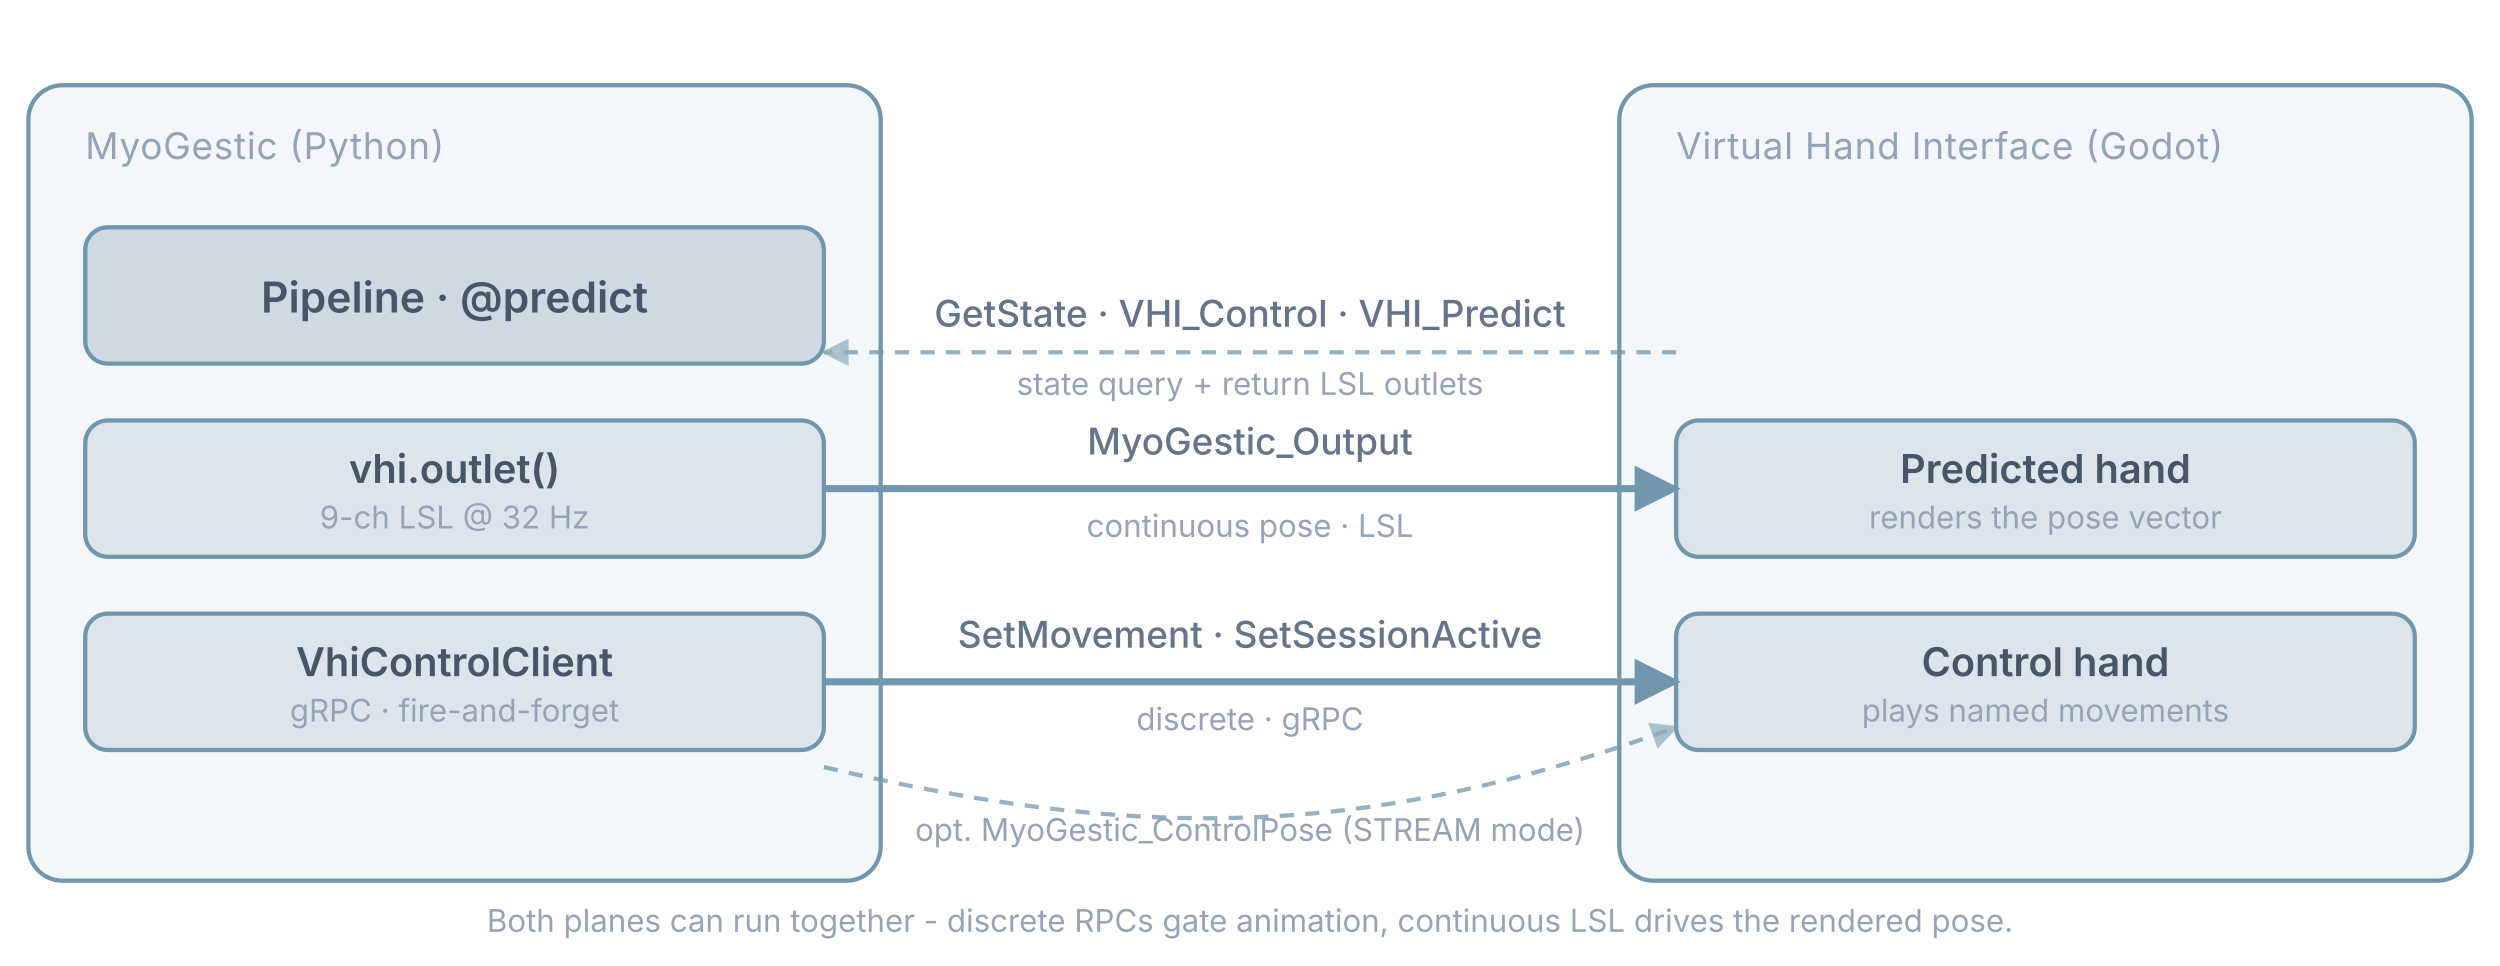
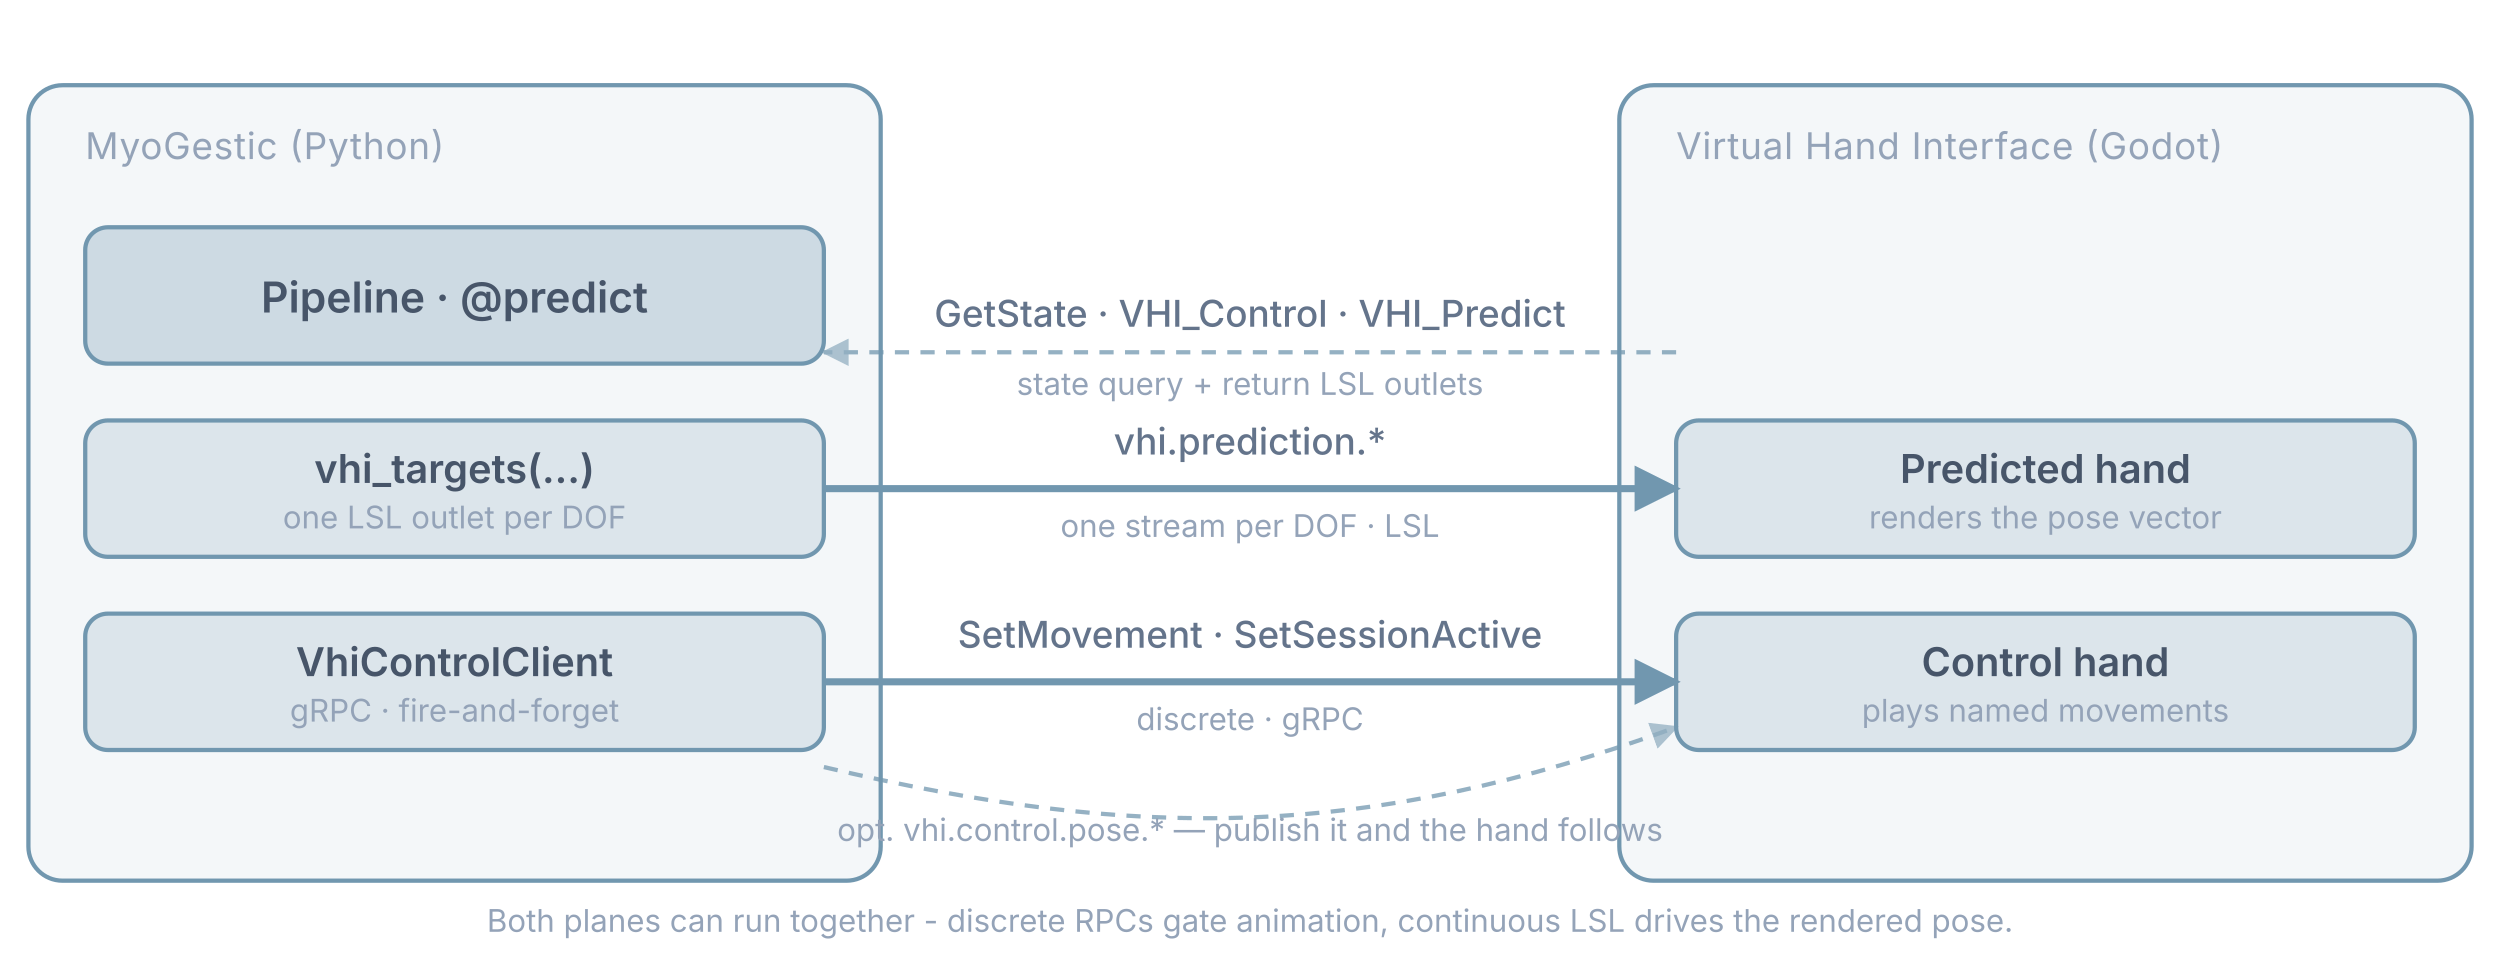
<svg xmlns="http://www.w3.org/2000/svg" viewBox="0 0 880 340" role="img" aria-labelledby="mg-vhi-title mg-vhi-desc" preserveAspectRatio="xMidYMid meet">
  <defs>
    <style>
      .text-strong { fill: #475569; font-weight: 600; }
      .text-body   { fill: #64748b; font-weight: 500; }
      .text-faint  { fill: #94a3b8; font-weight: 400; }
      @media (prefers-color-scheme: dark) {
        .text-strong { fill: #e2e8f0; }
        .text-body   { fill: #cbd5e1; }
        .text-faint  { fill: #94a3b8; }
      }
      .lane      { fill: rgba(113,151,175,0.08); stroke: #7197AF; stroke-width: 1.5; }
      .node      { fill: rgba(113,151,175,0.18); stroke: #7197AF; stroke-width: 1.5; }
      .accent    { fill: rgba(113,151,175,0.30); stroke: #7197AF; stroke-width: 1.5; }
      .edge        { stroke: #7197AF; stroke-width: 2.5; fill: none; }
      .edge-thin   { stroke: #7197AF; stroke-width: 2; fill: none; opacity: 0.85; }
      .edge-dash   { stroke: #7197AF; stroke-width: 1.5; fill: none; stroke-dasharray: 5 4; opacity: 0.75; }
      text { font-family: Inter, -apple-system, BlinkMacSystemFont, "Segoe UI", Roboto, sans-serif; }
    </style>
    <marker id="mgv-arrow" viewBox="0 0 10 10" refX="9" refY="5" markerWidth="6.5" markerHeight="6.5" orient="auto">
      <path d="M0 0 L10 5 L0 10 z" fill="#7197AF" />
    </marker>
    <marker id="mgv-arrow-faint" viewBox="0 0 10 10" refX="9" refY="5" markerWidth="6.5" markerHeight="6.5" orient="auto">
      <path d="M0 0 L10 5 L0 10 z" fill="#7197AF" opacity="0.75" />
    </marker>
  </defs>
  <rect class="lane" x="10" y="30" width="300" height="280" rx="12" />
  <text class="text-faint" x="30" y="56" font-size="13" letter-spacing="0.02em">MyoGestic (Python)</text>
  <rect class="accent" x="30" y="80" width="260" height="48" rx="8" />
  <text class="text-strong" x="160" y="110" font-size="15" text-anchor="middle">Pipeline · @predict</text>
  <rect class="node" x="30" y="148" width="260" height="48" rx="8" />
-   <text class="text-strong" x="160" y="170" font-size="14" text-anchor="middle">vhi.outlet()</text>
-   <text class="text-faint" x="160" y="186" font-size="11" text-anchor="middle">9-ch LSL @ 32 Hz</text>
+   <text class="text-strong" x="160" y="170" font-size="14" text-anchor="middle">vhi_targets(...)</text>
+   <text class="text-faint" x="160" y="186" font-size="11" text-anchor="middle">one LSL outlet per DOF</text>
  <rect class="node" x="30" y="216" width="260" height="48" rx="8" />
  <text class="text-strong" x="160" y="238" font-size="14" text-anchor="middle">VhiControlClient</text>
  <text class="text-faint" x="160" y="254" font-size="11" text-anchor="middle">gRPC · fire-and-forget</text>
  <rect class="lane" x="570" y="30" width="300" height="280" rx="12" />
  <text class="text-faint" x="590" y="56" font-size="13" letter-spacing="0.02em">Virtual Hand Interface (Godot)</text>
  <rect class="node" x="590" y="148" width="260" height="48" rx="8" />
  <text class="text-strong" x="720" y="170" font-size="14" text-anchor="middle">Predicted hand</text>
  <text class="text-faint" x="720" y="186" font-size="11" text-anchor="middle">renders the pose vector</text>
  <rect class="node" x="590" y="216" width="260" height="48" rx="8" />
  <text class="text-strong" x="720" y="238" font-size="14" text-anchor="middle">Control hand</text>
  <text class="text-faint" x="720" y="254" font-size="11" text-anchor="middle">plays named movements</text>
  <path class="edge" d="M290 172 L590 172" marker-end="url(#mgv-arrow)" />
-   <text class="text-body" x="440" y="160" font-size="13" text-anchor="middle">MyoGestic_Output</text>
-   <text class="text-faint" x="440" y="189" font-size="11" text-anchor="middle">continuous pose · LSL</text>
+   <text class="text-body" x="440" y="160" font-size="13" text-anchor="middle">vhi.prediction.*</text>
+   <text class="text-faint" x="440" y="189" font-size="11" text-anchor="middle">one stream per DOF · LSL</text>
  <path class="edge" d="M290 240 L590 240" marker-end="url(#mgv-arrow)" />
  <text class="text-body" x="440" y="228" font-size="13" text-anchor="middle">SetMovement · SetSessionActive</text>
  <text class="text-faint" x="440" y="257" font-size="11" text-anchor="middle">discrete · gRPC</text>
  <path class="edge-dash" d="M290 270 C 400 296, 480 296, 590 256" marker-end="url(#mgv-arrow-faint)" />
-   <text class="text-faint" x="440" y="296" font-size="11" text-anchor="middle">opt. MyoGestic_ControlPose (STREAM mode)</text>
+   <text class="text-faint" x="440" y="296" font-size="11" text-anchor="middle">opt. vhi.control.pose.* — publish it and the hand follows</text>
  <path class="edge-dash" d="M590 124 L290 124" marker-end="url(#mgv-arrow-faint)" />
  <text class="text-body" x="440" y="115" font-size="13" text-anchor="middle">GetState · VHI_Control · VHI_Predict</text>
  <text class="text-faint" x="440" y="139" font-size="11" text-anchor="middle">state query + return LSL outlets</text>
  <text class="text-faint" x="440" y="328" font-size="11" text-anchor="middle">
    Both planes can run together - discrete RPCs gate animation, continuous LSL drives the rendered pose.
  </text>
</svg>
